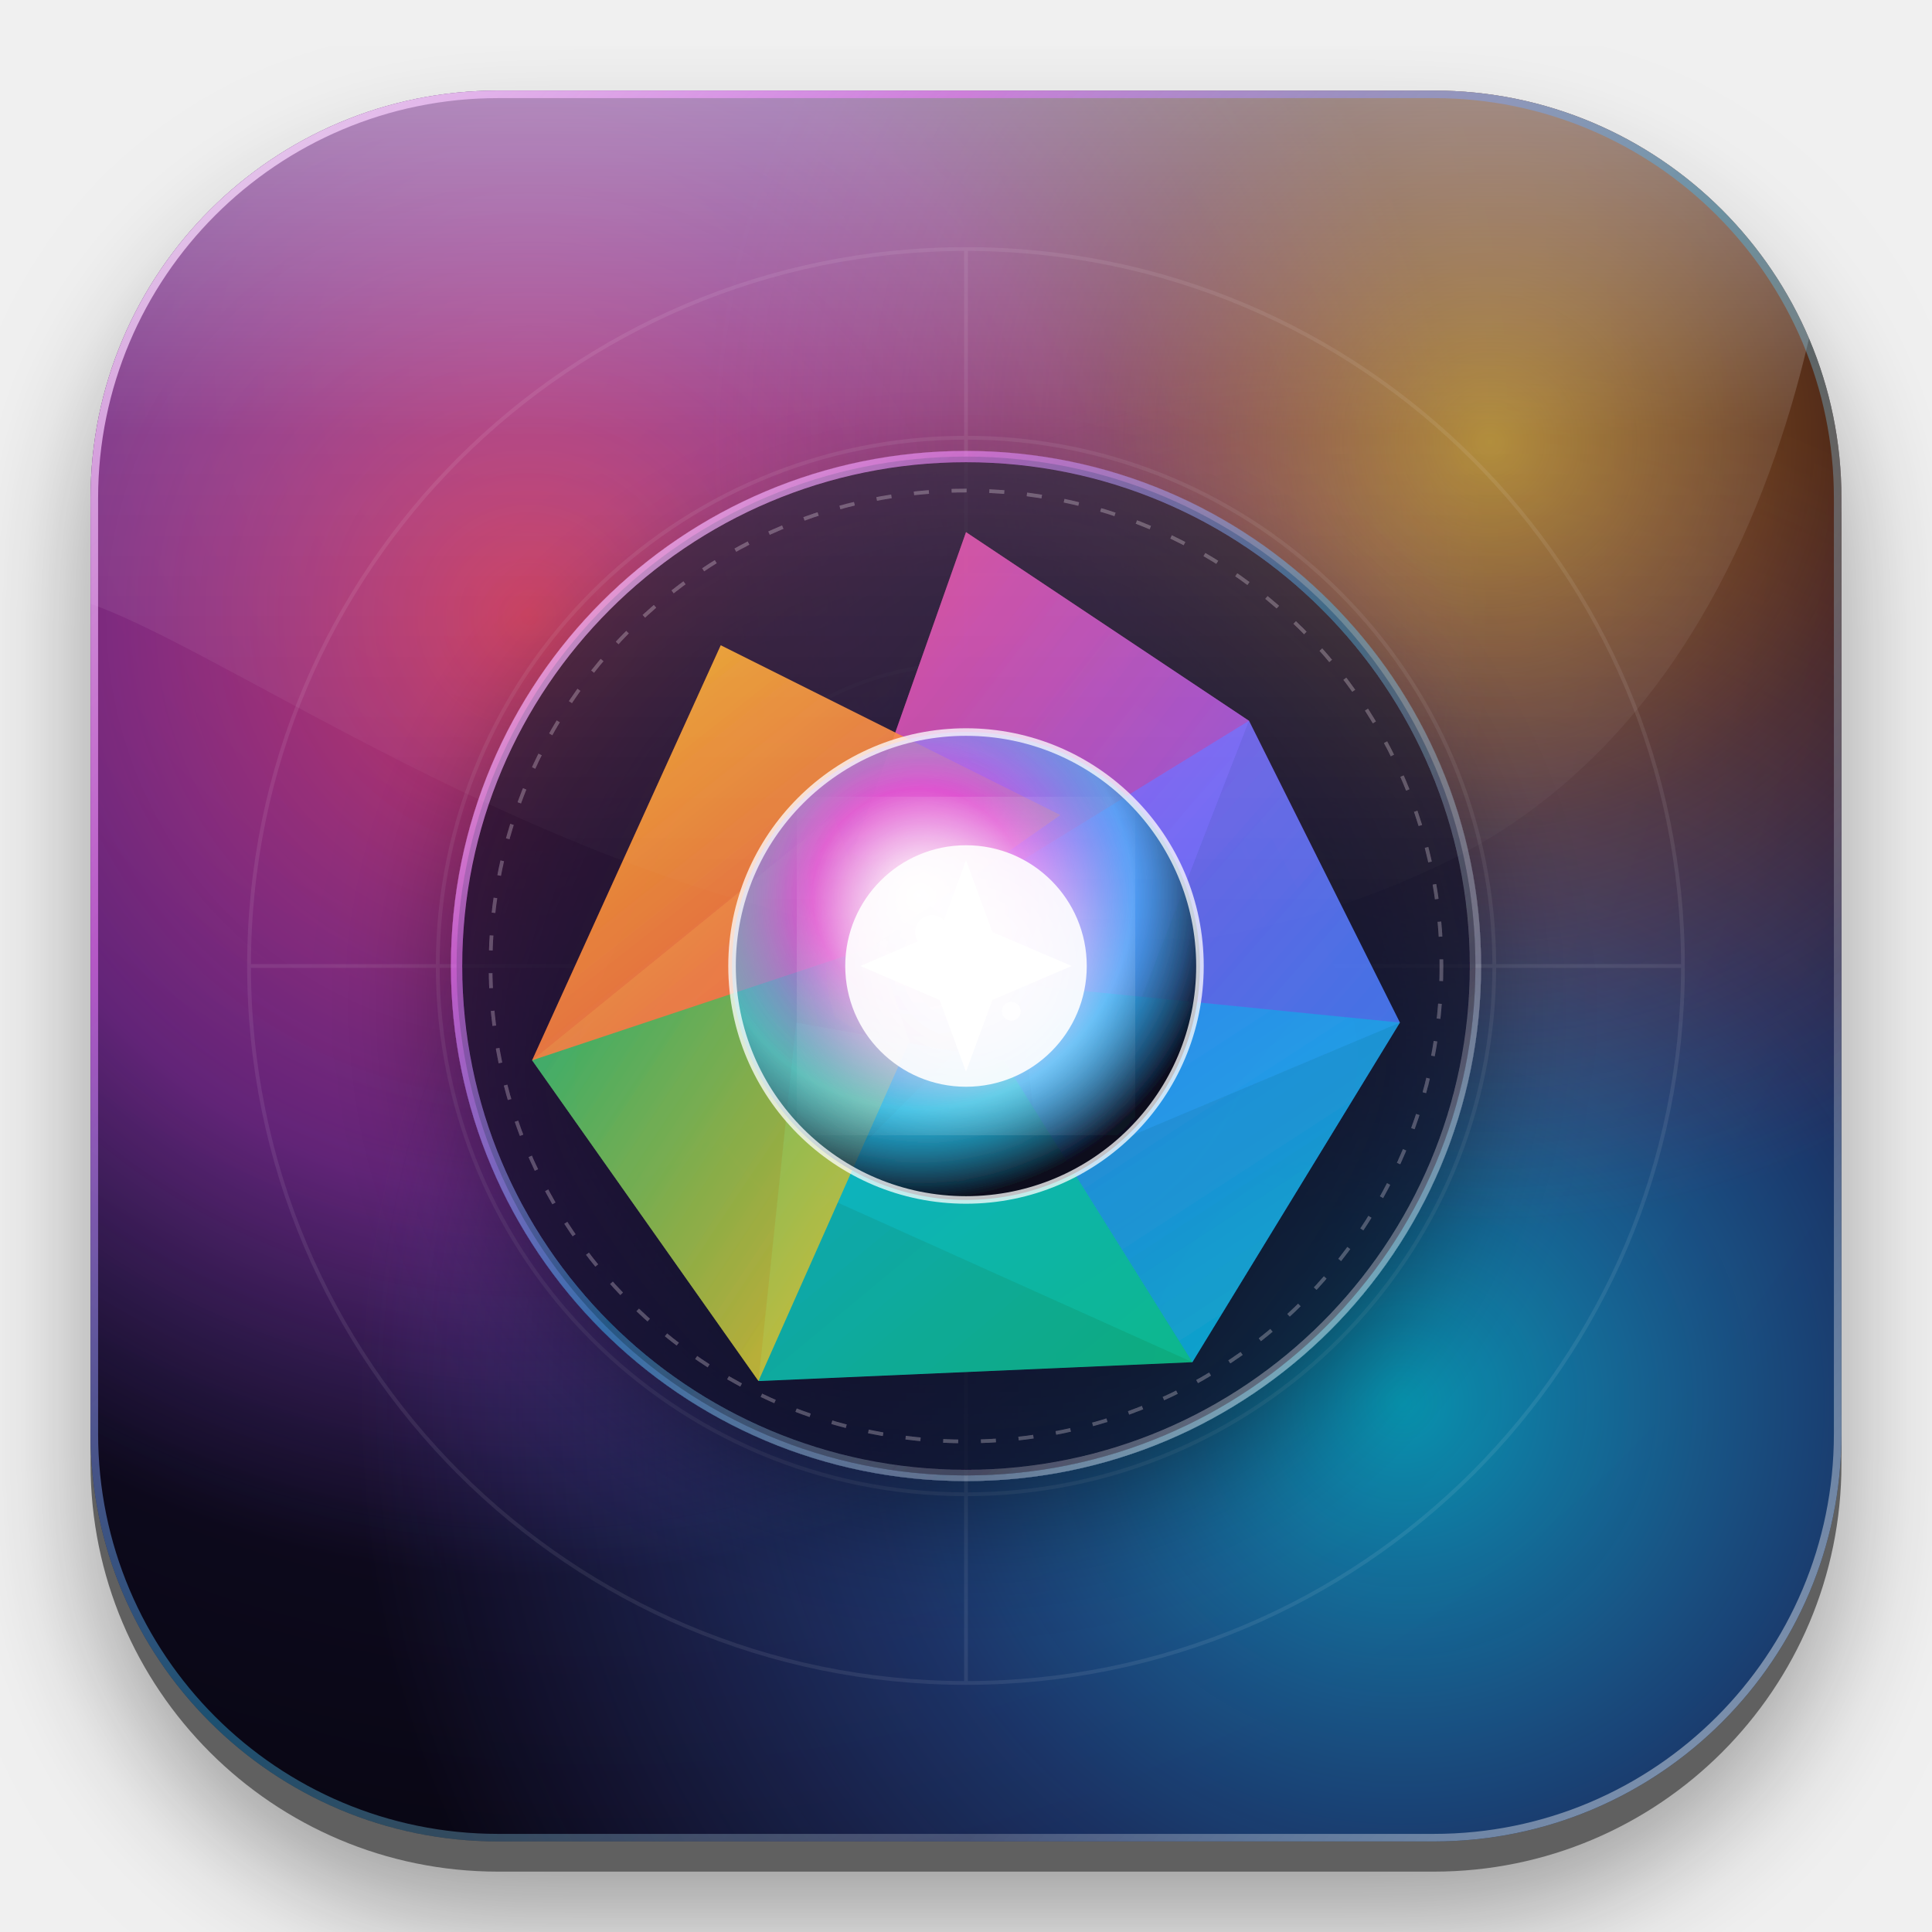
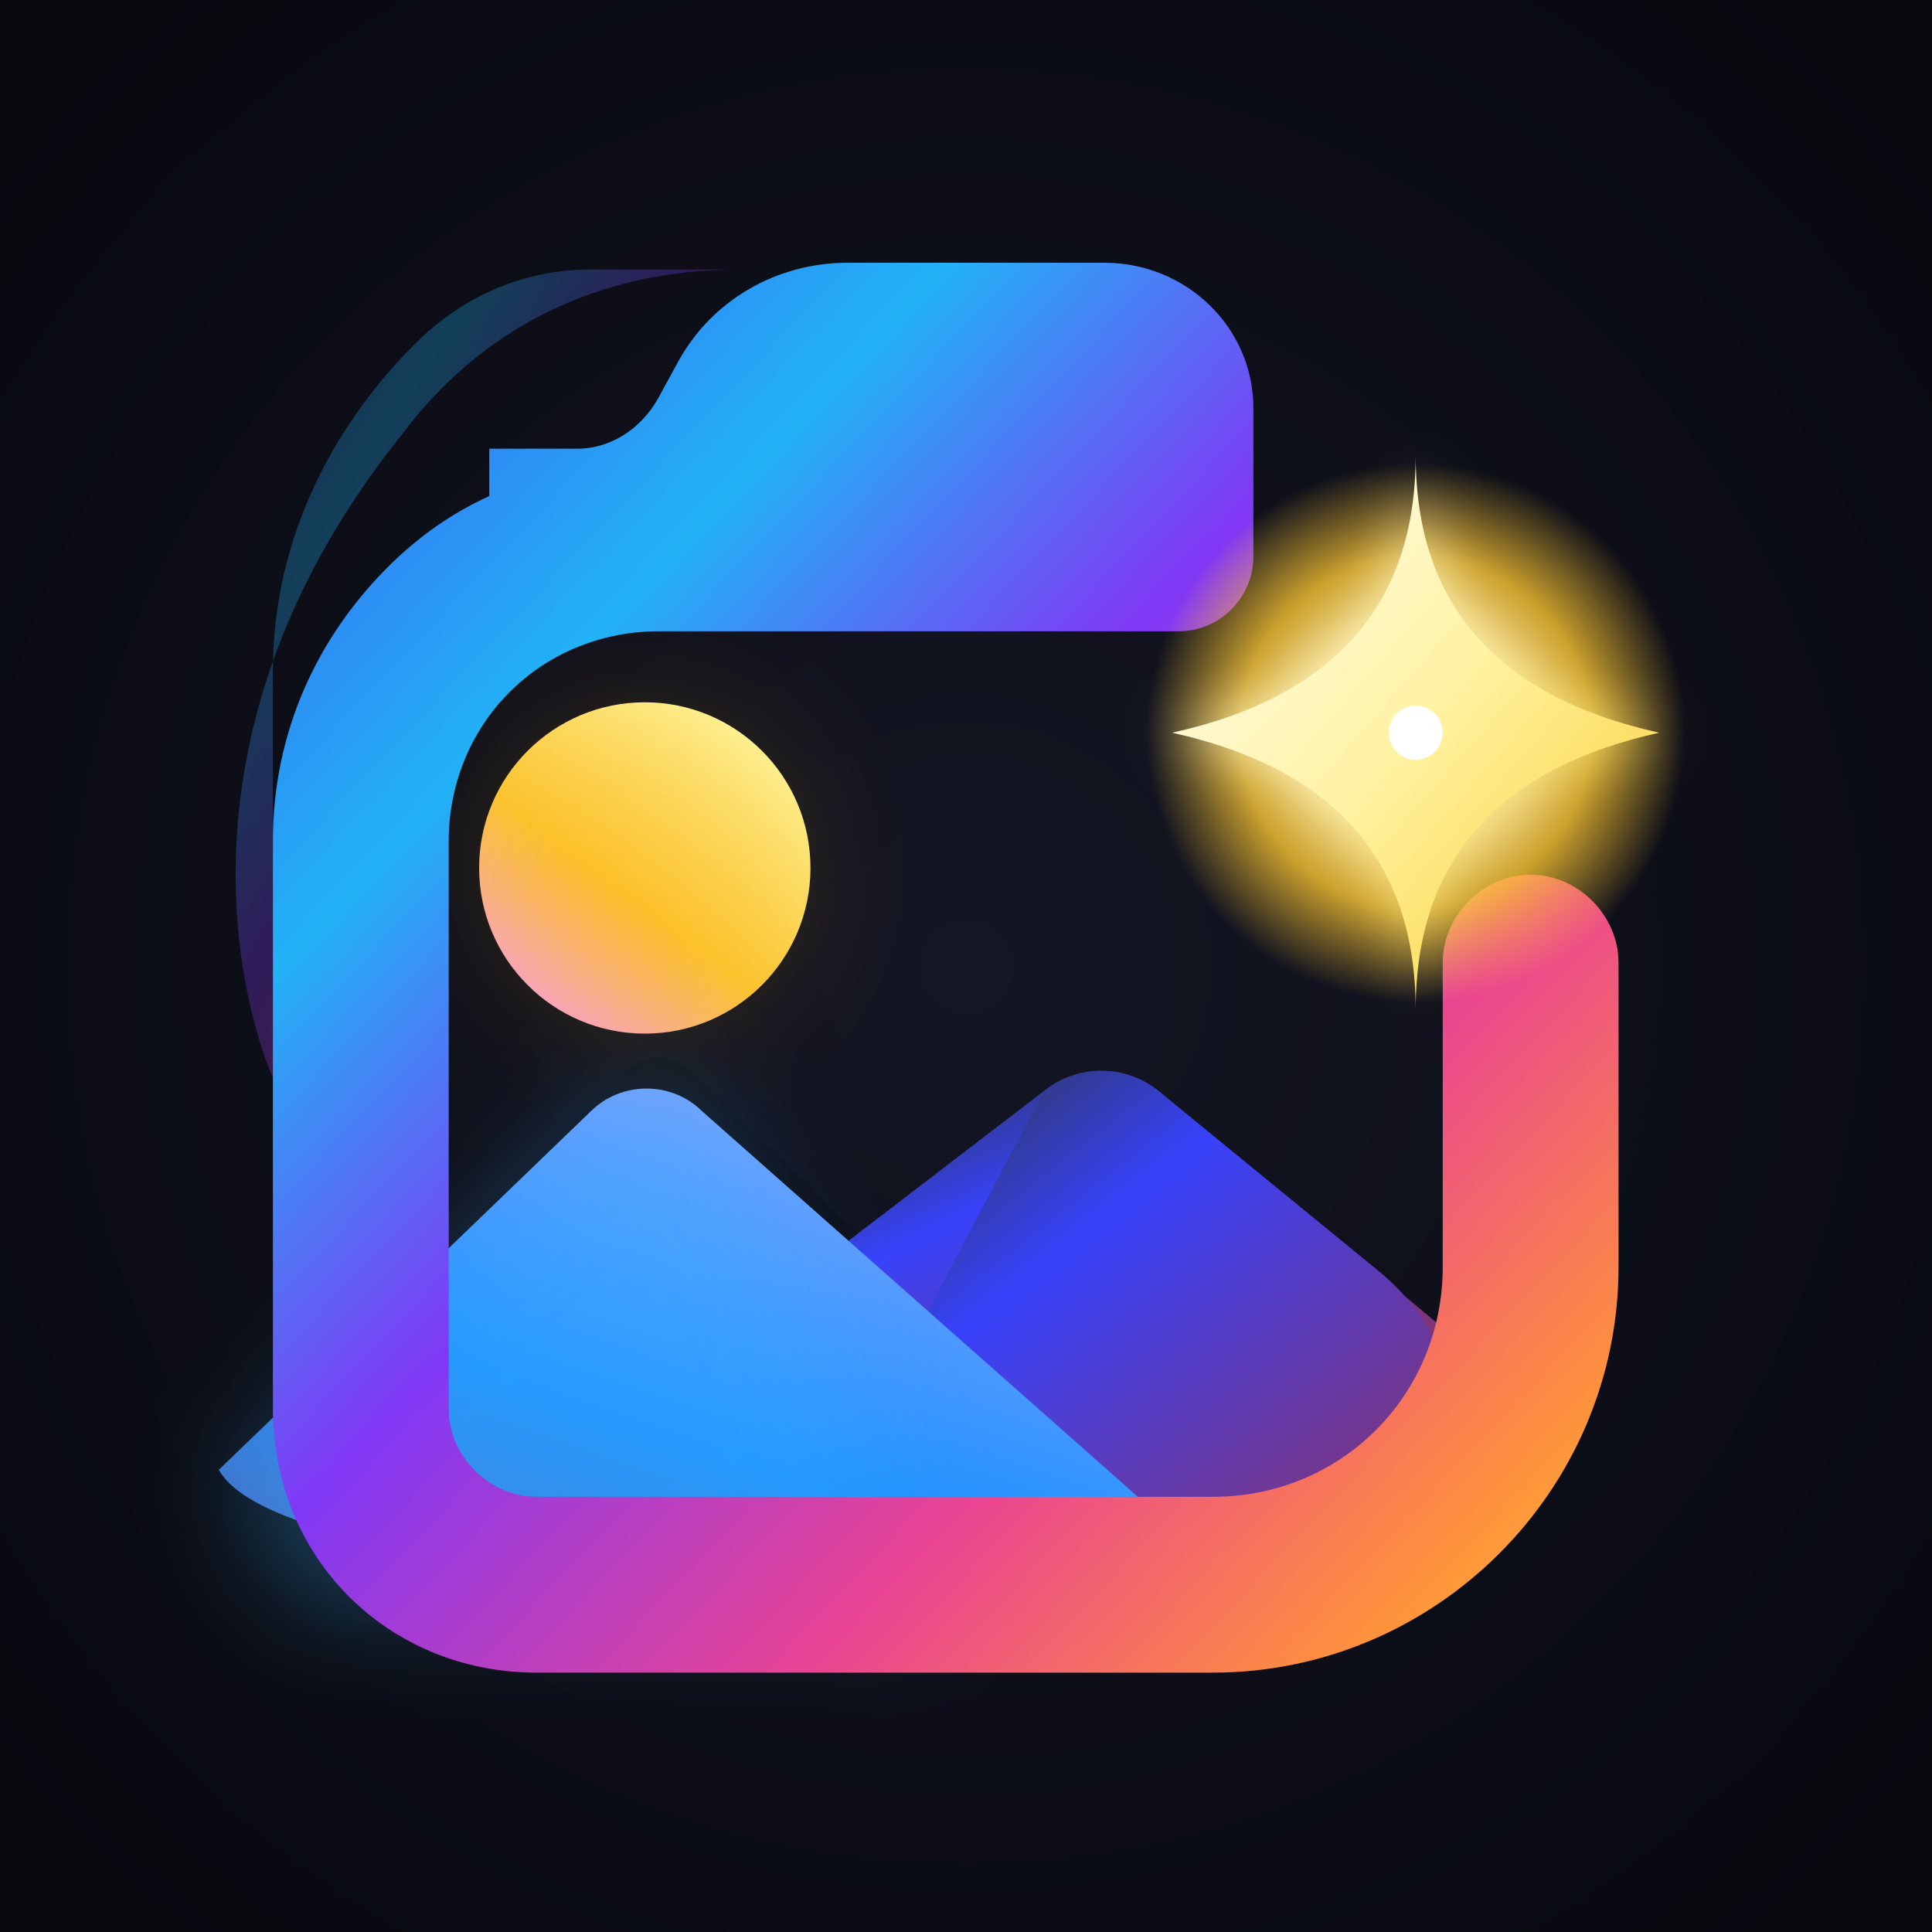
- <svg xmlns="http://www.w3.org/2000/svg" viewBox="0 0 512 512" width="100%" height="100%">
+ <svg xmlns="http://www.w3.org/2000/svg" viewBox="0 0 800 800" width="100%" height="100%">
  <defs>
-     <radialGradient id="glassBg" cx="30%" cy="20%" r="85%" fx="25%" fy="15%">
-       <stop offset="0%" stop-color="#2a1b4e" />
-       <stop offset="45%" stop-color="#140e2b" />
-       <stop offset="100%" stop-color="#080612" />
+     <radialGradient id="bgGlow" cx="50%" cy="50%" r="65%" fx="50%" fy="50%">
+       <stop offset="0%" stop-color="#141624" />
+       <stop offset="100%" stop-color="#08090f" />
    </radialGradient>
-     <radialGradient id="glowMagenta" cx="25%" cy="30%" r="55%">
-       <stop offset="0%" stop-color="#f43f5e" stop-opacity="0.8" />
-       <stop offset="60%" stop-color="#d946ef" stop-opacity="0.4" />
-       <stop offset="100%" stop-color="#8b5cf6" stop-opacity="0" />
+     <linearGradient id="frameGrad" x1="0%" y1="0%" x2="100%" y2="100%">
+       <stop offset="0%" stop-color="#3d5af1" />
+       <stop offset="25%" stop-color="#22b2f6" />
+       <stop offset="45%" stop-color="#8038f5" />
+       <stop offset="70%" stop-color="#ea4492" />
+       <stop offset="90%" stop-color="#ff933b" />
+       <stop offset="100%" stop-color="#ffc83b" />
+     </linearGradient>
+     <linearGradient id="sunGrad" x1="20%" y1="90%" x2="80%" y2="10%">
+       <stop offset="0%" stop-color="#f8a5c2" />
+       <stop offset="40%" stop-color="#fbc531" />
+       <stop offset="100%" stop-color="#fdf499" />
+     </linearGradient>
+     <linearGradient id="leftPeakGrad" x1="15%" y1="100%" x2="70%" y2="20%">
+       <stop offset="0%" stop-color="#4a69bd" />
+       <stop offset="45%" stop-color="#1e90ff" />
+       <stop offset="100%" stop-color="#70a1ff" />
+     </linearGradient>
+     <linearGradient id="rightPeakGrad" x1="10%" y1="10%" x2="90%" y2="90%">
+       <stop offset="0%" stop-color="#2f3542" />
+       <stop offset="35%" stop-color="#3742fa" />
+       <stop offset="100%" stop-color="#833471" />
+     </linearGradient>
+     <radialGradient id="starGlow" cx="50%" cy="50%" r="50%">
+       <stop offset="0%" stop-color="#ffffff" />
+       <stop offset="25%" stop-color="#fff5cc" />
+       <stop offset="65%" stop-color="#fbc531" stop-opacity="0.8" />
+       <stop offset="100%" stop-color="#fbc531" stop-opacity="0" />
    </radialGradient>
-     <radialGradient id="glowCyan" cx="75%" cy="75%" r="60%">
-       <stop offset="0%" stop-color="#06b6d4" stop-opacity="0.8" />
-       <stop offset="50%" stop-color="#3b82f6" stop-opacity="0.35" />
-       <stop offset="100%" stop-color="#6366f1" stop-opacity="0" />
-     </radialGradient>
-     <radialGradient id="glowAmber" cx="80%" cy="20%" r="45%">
-       <stop offset="0%" stop-color="#fbbf24" stop-opacity="0.65" />
-       <stop offset="50%" stop-color="#f97316" stop-opacity="0.25" />
-       <stop offset="100%" stop-color="#ef4444" stop-opacity="0" />
-     </radialGradient>
-     <linearGradient id="bezelStroke" x1="0%" y1="0%" x2="100%" y2="100%">
-       <stop offset="0%" stop-color="#ffffff" stop-opacity="0.8" />
-       <stop offset="25%" stop-color="#e879f9" stop-opacity="0.6" />
-       <stop offset="50%" stop-color="#38bdf8" stop-opacity="0.4" />
-       <stop offset="75%" stop-color="#ffffff" stop-opacity="0.2" />
-       <stop offset="100%" stop-color="#ffffff" stop-opacity="0.5" />
+     <linearGradient id="starCoreGrad" x1="0%" y1="0%" x2="100%" y2="100%">
+       <stop offset="0%" stop-color="#ffffff" />
+       <stop offset="50%" stop-color="#fff2a1" />
+       <stop offset="100%" stop-color="#f9ca24" />
    </linearGradient>
-     <linearGradient id="glassGloss" x1="0%" y1="0%" x2="0%" y2="100%">
-       <stop offset="0%" stop-color="#ffffff" stop-opacity="0.45" />
-       <stop offset="40%" stop-color="#ffffff" stop-opacity="0.1" />
-       <stop offset="100%" stop-color="#ffffff" stop-opacity="0" />
-     </linearGradient>
-     <linearGradient id="bladeGrad1" x1="0%" y1="0%" x2="100%" y2="100%">
-       <stop offset="0%" stop-color="#ec4899" />
-       <stop offset="100%" stop-color="#8b5cf6" />
-     </linearGradient>
-     <linearGradient id="bladeGrad2" x1="0%" y1="0%" x2="100%" y2="100%">
-       <stop offset="0%" stop-color="#8b5cf6" />
-       <stop offset="100%" stop-color="#3b82f6" />
-     </linearGradient>
-     <linearGradient id="bladeGrad3" x1="0%" y1="0%" x2="100%" y2="100%">
-       <stop offset="0%" stop-color="#3b82f6" />
-       <stop offset="100%" stop-color="#06b6d4" />
-     </linearGradient>
-     <linearGradient id="bladeGrad4" x1="0%" y1="0%" x2="100%" y2="100%">
-       <stop offset="0%" stop-color="#06b6d4" />
-       <stop offset="100%" stop-color="#10b981" />
-     </linearGradient>
-     <linearGradient id="bladeGrad5" x1="0%" y1="0%" x2="100%" y2="100%">
-       <stop offset="0%" stop-color="#10b981" />
-       <stop offset="100%" stop-color="#fbbf24" />
-     </linearGradient>
-     <linearGradient id="bladeGrad6" x1="0%" y1="0%" x2="100%" y2="100%">
-       <stop offset="0%" stop-color="#fbbf24" />
-       <stop offset="100%" stop-color="#f43f5e" />
-     </linearGradient>
-     <radialGradient id="lensCore" cx="40%" cy="35%" r="65%">
-       <stop offset="0%" stop-color="#ffffff" stop-opacity="0.95" />
-       <stop offset="35%" stop-color="#d946ef" stop-opacity="0.8" />
-       <stop offset="70%" stop-color="#38bdf8" stop-opacity="0.6" />
-       <stop offset="100%" stop-color="#090514" stop-opacity="0.95" />
-     </radialGradient>
-     <filter id="softGlow" x="-20%" y="-20%" width="140%" height="140%">
-       <feGaussianBlur stdDeviation="16" result="blur" />
-       <feComposite in="SourceGraphic" in2="blur" operator="over" />
+     <filter id="softGlow" x="-50%" y="-50%" width="200%" height="200%">
+       <feGaussianBlur in="SourceGraphic" stdDeviation="16" />
    </filter>
-     <filter id="dropShadow" x="-20%" y="-20%" width="140%" height="140%">
-       <feDropShadow dx="0" dy="12" stdDeviation="16" flood-color="#000000" flood-opacity="0.6" />
+     <filter id="starBloom" x="-50%" y="-50%" width="200%" height="200%">
+       <feGaussianBlur stdDeviation="8" result="blur" />
+       <feMerge>
+         <feMergeNode in="blur" />
+         <feMergeNode in="SourceGraphic" />
+       </feMerge>
    </filter>
-     <clipPath id="squircleClip">
-       <rect x="24" y="24" width="464" height="464" rx="108" ry="108" />
-     </clipPath>
  </defs>
-   <rect x="24" y="32" width="464" height="464" rx="108" ry="108" fill="#000000" opacity="0.6" filter="url(#dropShadow)" />
-   <g clip-path="url(#squircleClip)">
-     <rect x="24" y="24" width="464" height="464" fill="url(#glassBg)" />
-     <rect x="24" y="24" width="464" height="464" fill="url(#glowMagenta)" />
-     <rect x="24" y="24" width="464" height="464" fill="url(#glowCyan)" />
-     <rect x="24" y="24" width="464" height="464" fill="url(#glowAmber)" />
-     <g opacity="0.08" stroke="#ffffff" stroke-width="1">
-       <circle cx="256" cy="256" r="80" fill="none" />
-       <circle cx="256" cy="256" r="140" fill="none" />
-       <circle cx="256" cy="256" r="190" fill="none" />
-       <line x1="66" y1="256" x2="446" y2="256" />
-       <line x1="256" y1="66" x2="256" y2="446" />
-     </g>
-     <g transform="translate(256, 256)" filter="url(#dropShadow)">
-       <circle cx="0" cy="0" r="135" fill="#0e0a22" fill-opacity="0.65" stroke="url(#bezelStroke)" stroke-width="3" />
-       <circle cx="0" cy="0" r="126" fill="none" stroke="rgba(255,255,255,0.25)" stroke-width="1" stroke-dasharray="4 6" />
-       <path d="M 0 -115 L 75 -65 L 42 20 L -30 -30 Z" fill="url(#bladeGrad1)" opacity="0.9" />
-       <path d="M 75 -65 L 115 15 L 20 55 L 10 -25 Z" fill="url(#bladeGrad2)" opacity="0.9" />
-       <path d="M 115 15 L 60 105 L -40 60 L 15 5 Z" fill="url(#bladeGrad3)" opacity="0.9" />
-       <path d="M 60 105 L -55 110 L -45 15 L 10 25 Z" fill="url(#bladeGrad4)" opacity="0.9" />
-       <path d="M -55 110 L -115 25 L -35 -40 L -15 20 Z" fill="url(#bladeGrad5)" opacity="0.9" />
-       <path d="M -115 25 L -65 -85 L 25 -40 L -25 -5 Z" fill="url(#bladeGrad6)" opacity="0.9" />
-       <circle cx="0" cy="0" r="62" fill="url(#lensCore)" stroke="rgba(255, 255, 255, 0.75)" stroke-width="2" />
-       <circle cx="0" cy="0" r="32" fill="#ffffff" fill-opacity="0.9" filter="url(#softGlow)" />
-       <polygon points="0,-28 7,-9 28,0 7,9 0,28 -7,9 -28,0 -7,-9" fill="#ffffff" />
-       <circle cx="-9" cy="-9" r="4.5" fill="#ffffff" opacity="0.9" />
-       <circle cx="12" cy="12" r="2.5" fill="#ffffff" opacity="0.75" />
-     </g>
-     <path d="M 24 24 L 488 24 C 488 24 488 180 380 230 C 230 300 80 180 24 160 Z" fill="url(#glassGloss)" />
-     <rect x="25" y="25" width="462" height="462" rx="107" ry="107" fill="none" stroke="url(#bezelStroke)" stroke-width="2" />
+   <rect width="800" height="800" fill="url(#bgGlow)" />
+   <g transform="translate(400, 400) scale(1.4) translate(-547, -387)">
+     <path d="M 326 534 Q 442 422 444 420 Q 456 408 468 420 L 594 544 L 690 490 Q 700 484 708 492 L 734 518 C 734 540 710 574 656 574 L 350 574 Z" fill="#0c0e17" opacity="0.6" />
+     <path d="M 510 470               L 570 424               C 580 416 594 416 604 424               L 688 494               C 696 500 690 514 680 514               L 480 514 Z" fill="url(#rightPeakGrad)" />
+     <path d="M 570 424               C 580 416 594 416 604 424               L 670 478               C 684 490 692 506 690 524               C 684 554 650 576 610 576               L 490 576               L 570 424 Z" fill="url(#rightPeakGrad)" />
+     <path d="M 326 536               L 436 430               C 445 421 460 421 469 430               L 634 576               C 610 576 348 576 326 536 Z" fill="url(#leftPeakGrad)" />
+     <path d="M 330 538 L 444 428 C 452 420 464 424 470 432 L 536 576 L 350 576 Z" fill="#38b6ff" opacity="0.3" filter="url(#softGlow)" />
+     <circle cx="452" cy="358" r="49" fill="url(#sunGrad)" />
+     <circle cx="452" cy="358" r="49" fill="orange" opacity="0.15" filter="url(#softGlow)" />
+     <path d="       M 406 234        L 432 234        C 442 234 451 228 456 219        L 462 208        C 472 190 491 179 512 179        L 588 179        C 612 179 632 198 632 222        L 632 266        C 632 278 622 288 610 288        L 456 288        C 440 288 424 294 412 306        C 400 318 394 334 394 350        L 394 518        C 394 532 406 544 420 544        L 620 544        C 658 544 688 514 688 476        L 688 386        C 688 372 700 360 714 360        C 728 360 740 372 740 386        L 740 476        C 740 542 686 596 620 596        L 420 596        C 376 596 342 562 342 518        L 342 350        C 342 318 355 290 376 269        C 385 260 395 253 406 248        Z" fill="url(#frameGrad)" />
+     <path d="       M 436 181        C 416 181 398 189 384 203        C 362 225 342 258 342 300        L 342 420        C 342 420 300 330 380 230        C 410 190 450 181 480 181        Z" fill="url(#frameGrad)" opacity="0.3" />
+     <circle cx="680" cy="318" r="80" fill="url(#starGlow)" />
+     <path d="       M 680 236        Q 680 302 752 318        Q 680 334 680 400        Q 680 334 608 318        Q 680 302 680 236 Z" fill="url(#starCoreGrad)" filter="url(#starBloom)" />
+     <circle cx="680" cy="318" r="8" fill="#ffffff" />
  </g>
</svg>
